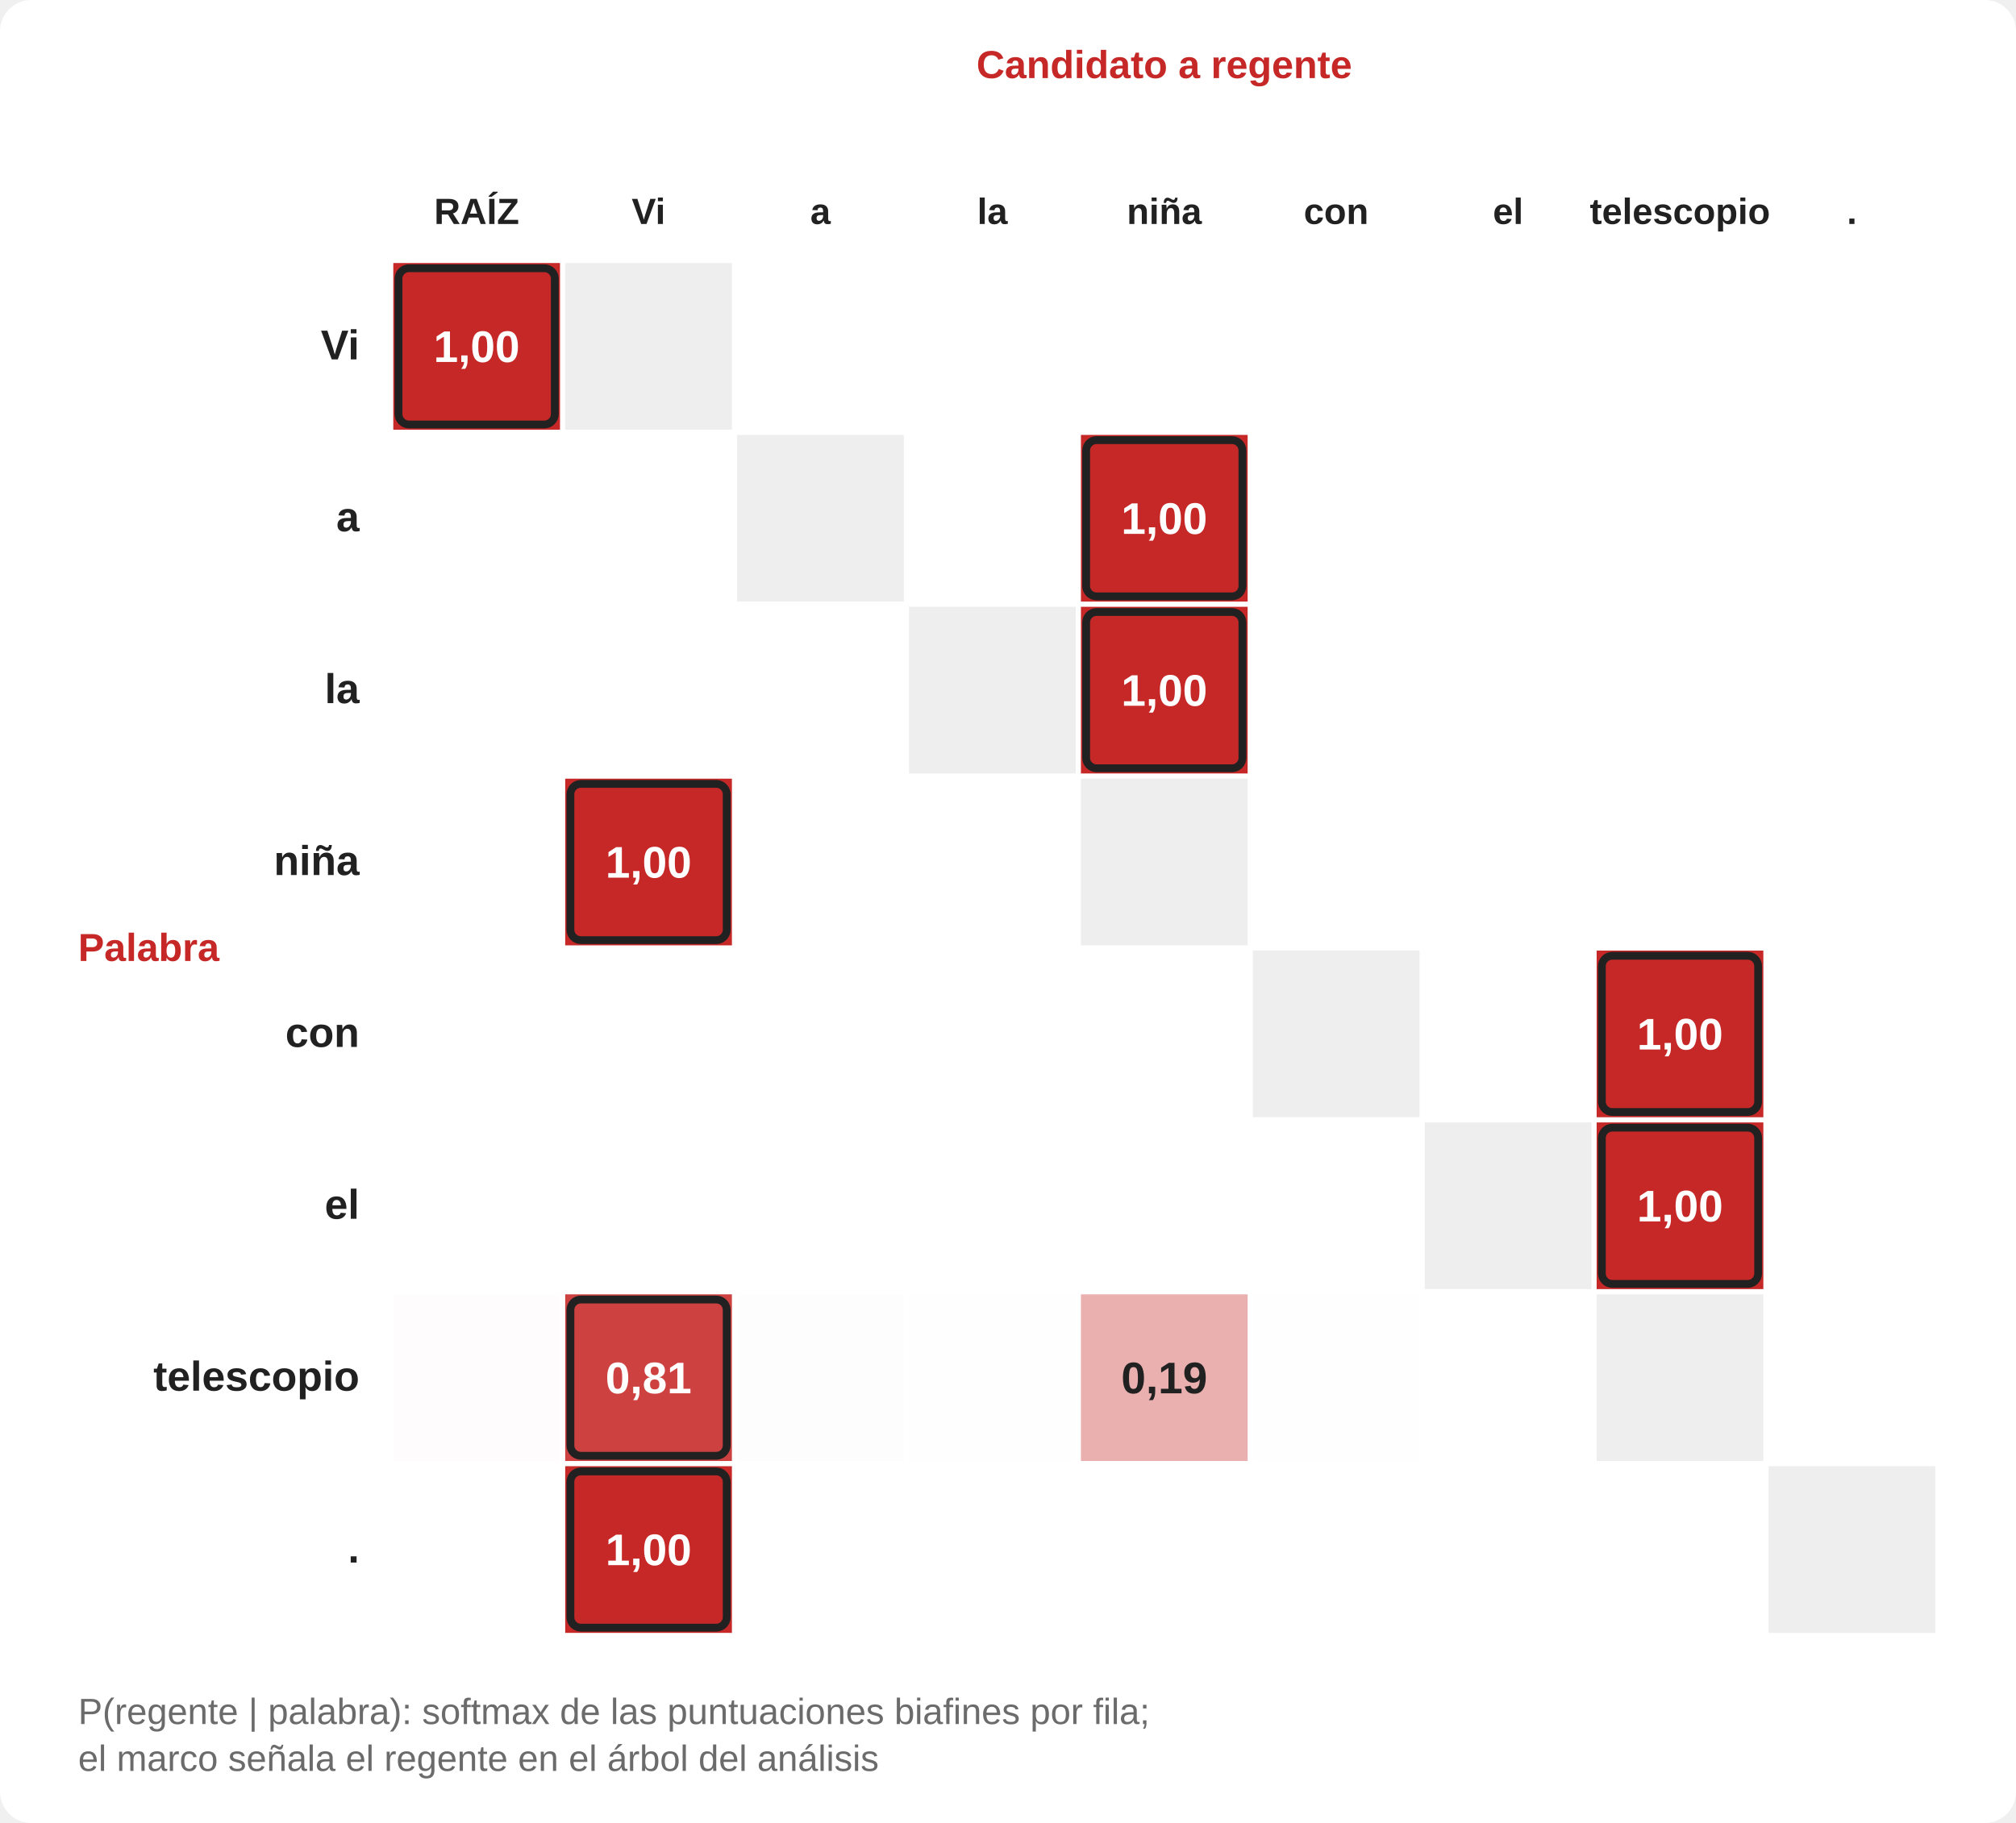
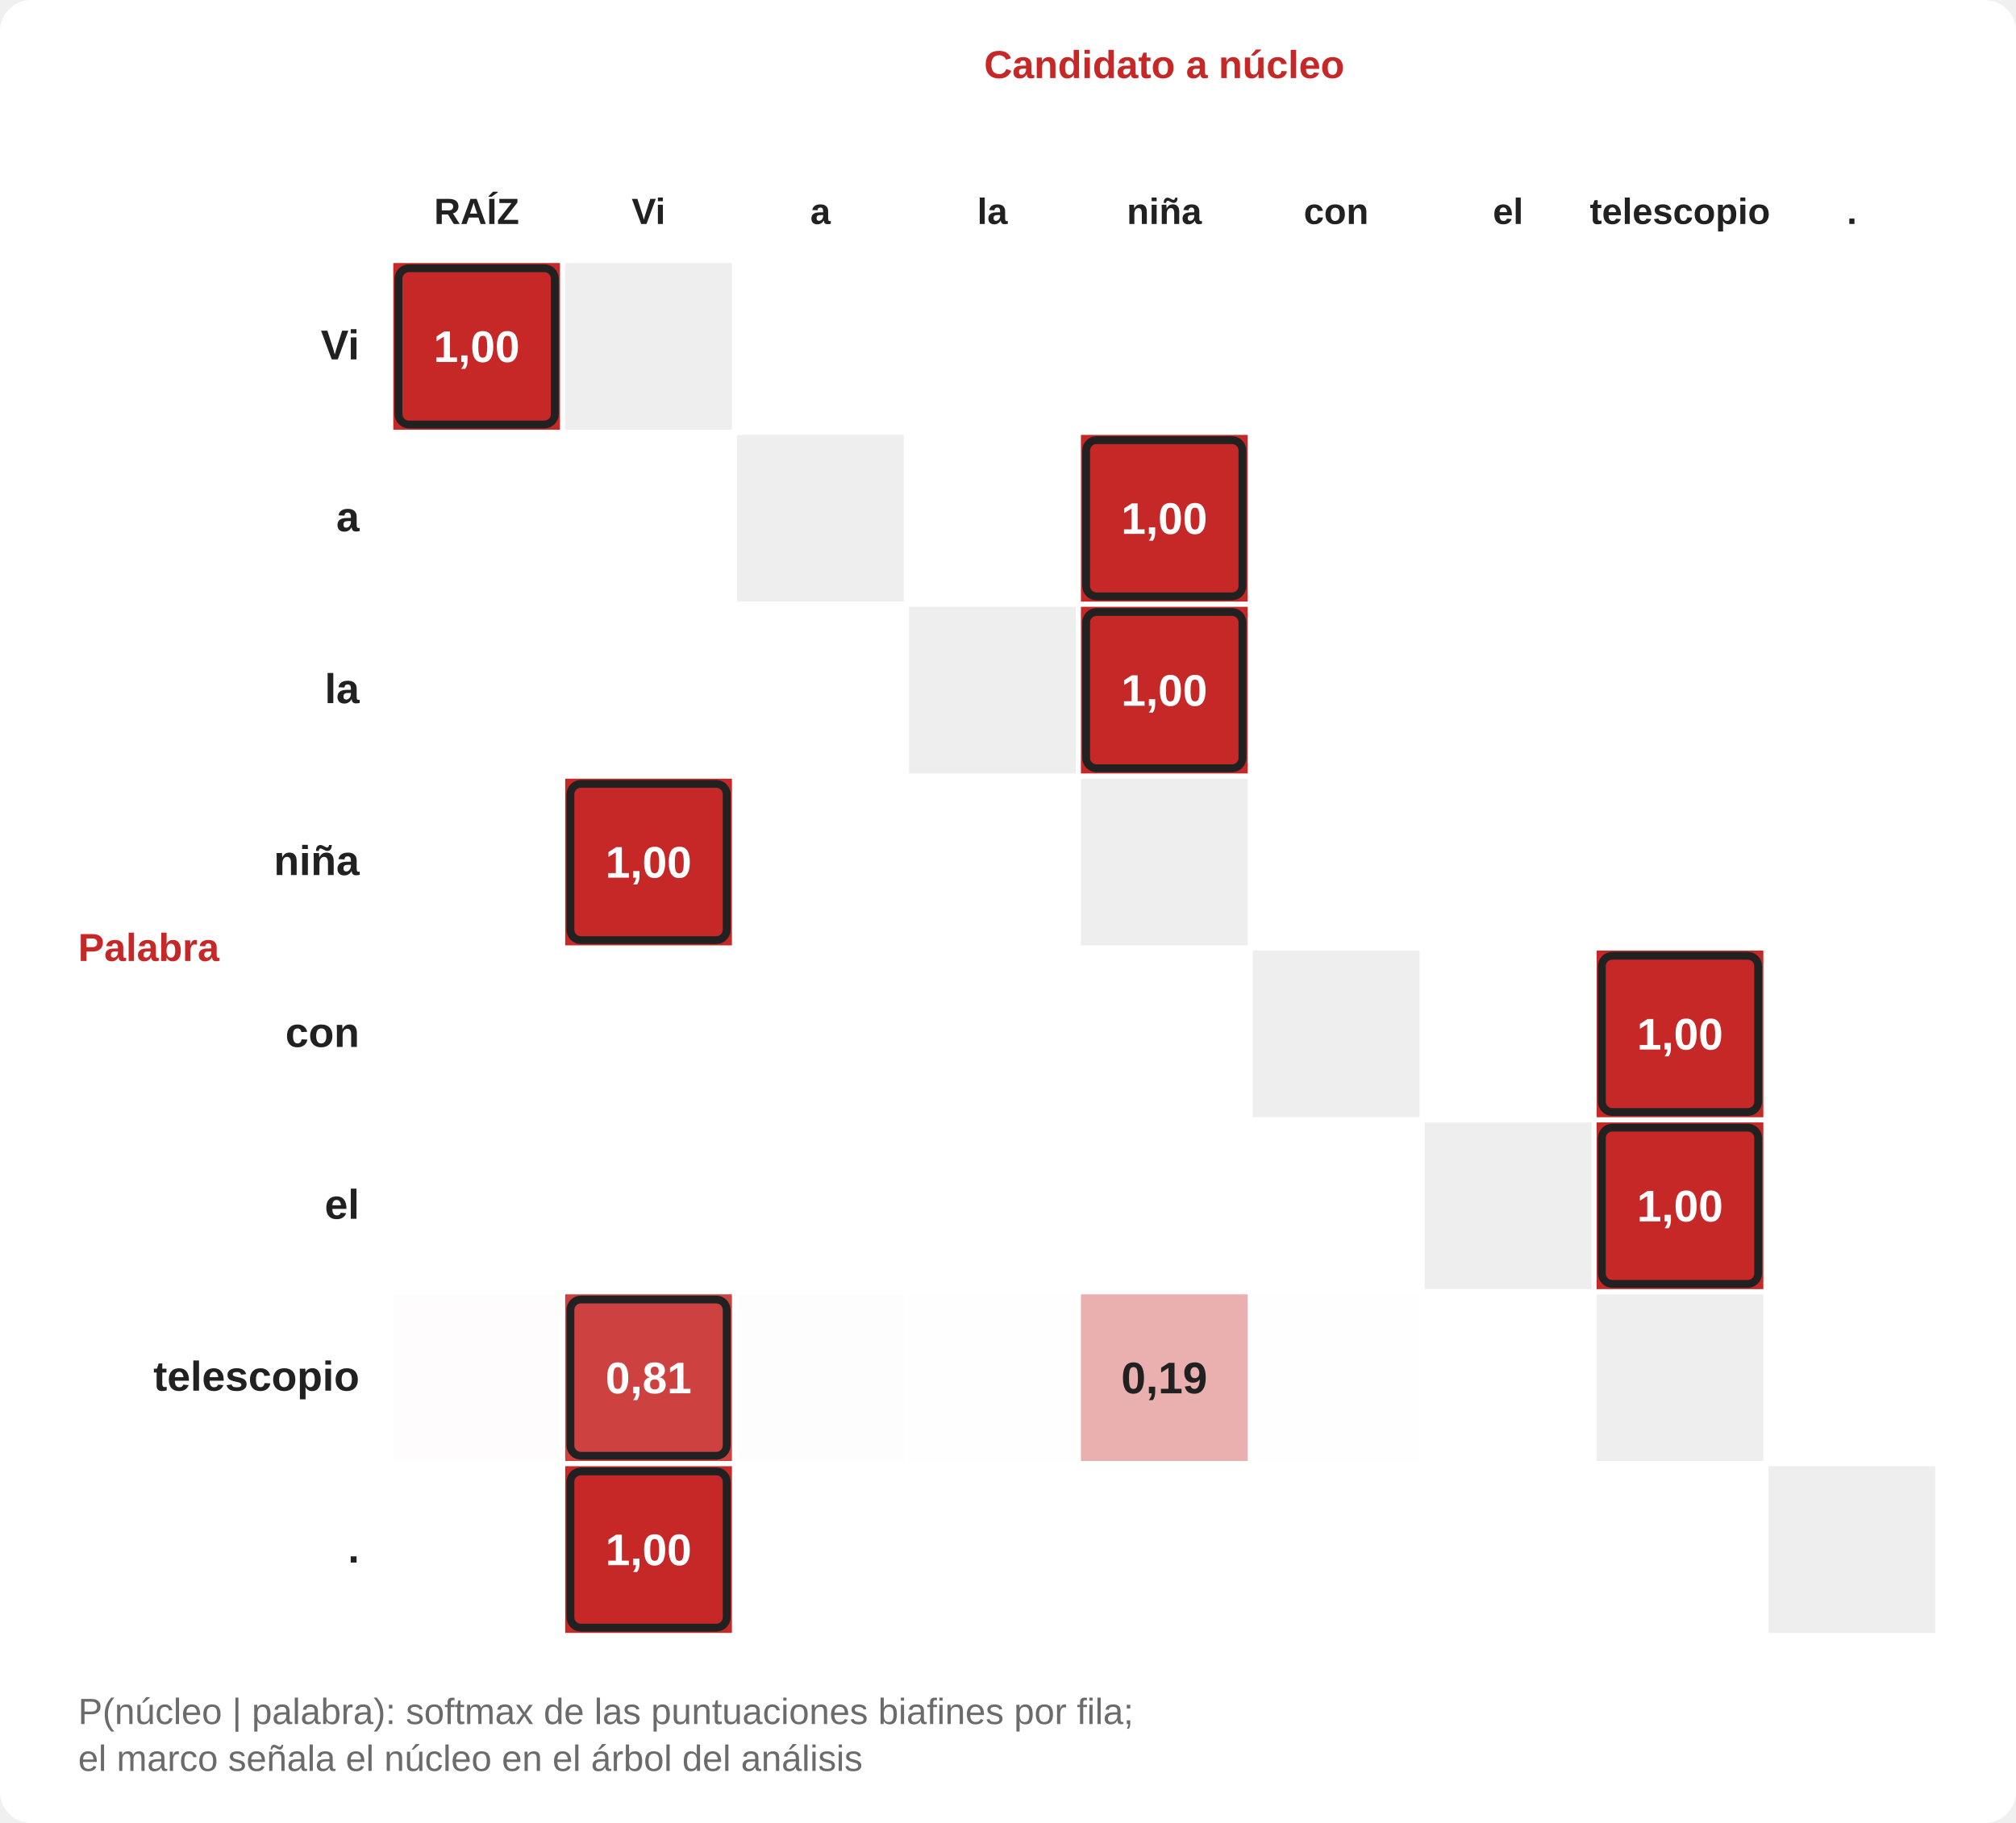
<svg xmlns="http://www.w3.org/2000/svg" viewBox="0 0 774 700" width="774" height="700" font-family="PT Sans, Source Sans Pro, Arial, sans-serif" role="img">
  <rect width="774" height="700" rx="12" fill="white" />
-   <text x="447.0" y="30.0" font-size="15" fill="#c62828" font-weight="bold" text-anchor="middle">Candidato a regente</text>
+   <text x="447.0" y="30.0" font-size="15" fill="#c62828" font-weight="bold" text-anchor="middle">Candidato a núcleo</text>
  <text x="30.0" y="369.0" font-size="15" fill="#c62828" font-weight="bold" text-anchor="start">Palabra</text>
  <text x="183.0" y="86.0" font-size="14" fill="#212121" font-weight="bold" text-anchor="middle">RAÍZ</text>
  <text x="249.0" y="86.0" font-size="14" fill="#212121" font-weight="bold" text-anchor="middle">Vi</text>
  <text x="315.0" y="86.0" font-size="14" fill="#212121" font-weight="bold" text-anchor="middle">a</text>
  <text x="381.0" y="86.0" font-size="14" fill="#212121" font-weight="bold" text-anchor="middle">la</text>
  <text x="447.0" y="86.0" font-size="14" fill="#212121" font-weight="bold" text-anchor="middle">niña</text>
  <text x="513.0" y="86.0" font-size="14" fill="#212121" font-weight="bold" text-anchor="middle">con</text>
  <text x="579.0" y="86.0" font-size="14" fill="#212121" font-weight="bold" text-anchor="middle">el</text>
  <text x="645.0" y="86.0" font-size="14" fill="#212121" font-weight="bold" text-anchor="middle">telescopio</text>
  <text x="711.0" y="86.0" font-size="14" fill="#212121" font-weight="bold" text-anchor="middle">.</text>
  <text x="138.0" y="138.0" font-size="16" fill="#212121" font-weight="bold" text-anchor="end">Vi</text>
  <rect x="151" y="101" width="64" height="64" fill="#c62828" fill-opacity="1.000" />
  <text x="183.0" y="139.0" font-size="17" fill="white" font-weight="bold" text-anchor="middle">1,00</text>
  <rect x="153" y="103" width="60" height="60" fill="none" stroke="#212121" stroke-width="3" rx="4" />
  <rect x="217" y="101" width="64" height="64" fill="#eeeeee" />
  <rect x="283" y="101" width="64" height="64" fill="#c62828" fill-opacity="0.000" />
  <rect x="349" y="101" width="64" height="64" fill="#c62828" fill-opacity="0.000" />
  <rect x="415" y="101" width="64" height="64" fill="#c62828" fill-opacity="0.001" />
  <rect x="481" y="101" width="64" height="64" fill="#c62828" fill-opacity="0.000" />
  <rect x="547" y="101" width="64" height="64" fill="#c62828" fill-opacity="0.000" />
  <rect x="613" y="101" width="64" height="64" fill="#c62828" fill-opacity="0.000" />
  <rect x="679" y="101" width="64" height="64" fill="#c62828" fill-opacity="0.000" />
  <text x="138.0" y="204.0" font-size="16" fill="#212121" font-weight="bold" text-anchor="end">a</text>
  <rect x="151" y="167" width="64" height="64" fill="#c62828" fill-opacity="0.000" />
  <rect x="217" y="167" width="64" height="64" fill="#c62828" fill-opacity="0.000" />
  <rect x="283" y="167" width="64" height="64" fill="#eeeeee" />
  <rect x="349" y="167" width="64" height="64" fill="#c62828" fill-opacity="0.000" />
  <rect x="415" y="167" width="64" height="64" fill="#c62828" fill-opacity="1.000" />
  <text x="447.0" y="205.0" font-size="17" fill="white" font-weight="bold" text-anchor="middle">1,00</text>
  <rect x="417" y="169" width="60" height="60" fill="none" stroke="#212121" stroke-width="3" rx="4" />
  <rect x="481" y="167" width="64" height="64" fill="#c62828" fill-opacity="0.000" />
  <rect x="547" y="167" width="64" height="64" fill="#c62828" fill-opacity="0.000" />
  <rect x="613" y="167" width="64" height="64" fill="#c62828" fill-opacity="0.000" />
  <rect x="679" y="167" width="64" height="64" fill="#c62828" fill-opacity="0.000" />
  <text x="138.0" y="270.0" font-size="16" fill="#212121" font-weight="bold" text-anchor="end">la</text>
  <rect x="151" y="233" width="64" height="64" fill="#c62828" fill-opacity="0.000" />
  <rect x="217" y="233" width="64" height="64" fill="#c62828" fill-opacity="0.000" />
  <rect x="283" y="233" width="64" height="64" fill="#c62828" fill-opacity="0.000" />
  <rect x="349" y="233" width="64" height="64" fill="#eeeeee" />
  <rect x="415" y="233" width="64" height="64" fill="#c62828" fill-opacity="1.000" />
  <text x="447.0" y="271.0" font-size="17" fill="white" font-weight="bold" text-anchor="middle">1,00</text>
  <rect x="417" y="235" width="60" height="60" fill="none" stroke="#212121" stroke-width="3" rx="4" />
  <rect x="481" y="233" width="64" height="64" fill="#c62828" fill-opacity="0.000" />
  <rect x="547" y="233" width="64" height="64" fill="#c62828" fill-opacity="0.000" />
  <rect x="613" y="233" width="64" height="64" fill="#c62828" fill-opacity="0.000" />
  <rect x="679" y="233" width="64" height="64" fill="#c62828" fill-opacity="0.000" />
  <text x="138.0" y="336.0" font-size="16" fill="#212121" font-weight="bold" text-anchor="end">niña</text>
  <rect x="151" y="299" width="64" height="64" fill="#c62828" fill-opacity="0.001" />
  <rect x="217" y="299" width="64" height="64" fill="#c62828" fill-opacity="1.000" />
  <text x="249.0" y="337.0" font-size="17" fill="white" font-weight="bold" text-anchor="middle">1,00</text>
  <rect x="219" y="301" width="60" height="60" fill="none" stroke="#212121" stroke-width="3" rx="4" />
  <rect x="283" y="299" width="64" height="64" fill="#c62828" fill-opacity="0.001" />
  <rect x="349" y="299" width="64" height="64" fill="#c62828" fill-opacity="0.000" />
  <rect x="415" y="299" width="64" height="64" fill="#eeeeee" />
  <rect x="481" y="299" width="64" height="64" fill="#c62828" fill-opacity="0.000" />
  <rect x="547" y="299" width="64" height="64" fill="#c62828" fill-opacity="0.000" />
  <rect x="613" y="299" width="64" height="64" fill="#c62828" fill-opacity="0.000" />
  <rect x="679" y="299" width="64" height="64" fill="#c62828" fill-opacity="0.000" />
  <text x="138.0" y="402.0" font-size="16" fill="#212121" font-weight="bold" text-anchor="end">con</text>
  <rect x="151" y="365" width="64" height="64" fill="#c62828" fill-opacity="0.000" />
  <rect x="217" y="365" width="64" height="64" fill="#c62828" fill-opacity="0.001" />
  <rect x="283" y="365" width="64" height="64" fill="#c62828" fill-opacity="0.000" />
  <rect x="349" y="365" width="64" height="64" fill="#c62828" fill-opacity="0.000" />
  <rect x="415" y="365" width="64" height="64" fill="#c62828" fill-opacity="0.001" />
  <rect x="481" y="365" width="64" height="64" fill="#eeeeee" />
  <rect x="547" y="365" width="64" height="64" fill="#c62828" fill-opacity="0.000" />
  <rect x="613" y="365" width="64" height="64" fill="#c62828" fill-opacity="1.000" />
  <text x="645.0" y="403.0" font-size="17" fill="white" font-weight="bold" text-anchor="middle">1,00</text>
  <rect x="615" y="367" width="60" height="60" fill="none" stroke="#212121" stroke-width="3" rx="4" />
  <rect x="679" y="365" width="64" height="64" fill="#c62828" fill-opacity="0.000" />
  <text x="138.0" y="468.0" font-size="16" fill="#212121" font-weight="bold" text-anchor="end">el</text>
  <rect x="151" y="431" width="64" height="64" fill="#c62828" fill-opacity="0.000" />
  <rect x="217" y="431" width="64" height="64" fill="#c62828" fill-opacity="0.000" />
  <rect x="283" y="431" width="64" height="64" fill="#c62828" fill-opacity="0.000" />
  <rect x="349" y="431" width="64" height="64" fill="#c62828" fill-opacity="0.000" />
  <rect x="415" y="431" width="64" height="64" fill="#c62828" fill-opacity="0.000" />
  <rect x="481" y="431" width="64" height="64" fill="#c62828" fill-opacity="0.000" />
  <rect x="547" y="431" width="64" height="64" fill="#eeeeee" />
  <rect x="613" y="431" width="64" height="64" fill="#c62828" fill-opacity="1.000" />
  <text x="645.0" y="469.0" font-size="17" fill="white" font-weight="bold" text-anchor="middle">1,00</text>
  <rect x="615" y="433" width="60" height="60" fill="none" stroke="#212121" stroke-width="3" rx="4" />
  <rect x="679" y="431" width="64" height="64" fill="#c62828" fill-opacity="0.000" />
  <text x="138.0" y="534.0" font-size="16" fill="#212121" font-weight="bold" text-anchor="end">telescopio</text>
  <rect x="151" y="497" width="64" height="64" fill="#c62828" fill-opacity="0.013" />
  <rect x="217" y="497" width="64" height="64" fill="#c62828" fill-opacity="0.882" />
  <text x="249.0" y="535.0" font-size="17" fill="white" font-weight="bold" text-anchor="middle">0,81</text>
  <rect x="219" y="499" width="60" height="60" fill="none" stroke="#212121" stroke-width="3" rx="4" />
  <rect x="283" y="497" width="64" height="64" fill="#c62828" fill-opacity="0.010" />
  <rect x="349" y="497" width="64" height="64" fill="#c62828" fill-opacity="0.004" />
  <rect x="415" y="497" width="64" height="64" fill="#c62828" fill-opacity="0.367" />
  <text x="447.0" y="535.0" font-size="17" fill="#212121" font-weight="bold" text-anchor="middle">0,19</text>
  <rect x="481" y="497" width="64" height="64" fill="#c62828" fill-opacity="0.005" />
  <rect x="547" y="497" width="64" height="64" fill="#c62828" fill-opacity="0.001" />
  <rect x="613" y="497" width="64" height="64" fill="#eeeeee" />
  <rect x="679" y="497" width="64" height="64" fill="#c62828" fill-opacity="0.001" />
  <text x="138.0" y="600.0" font-size="16" fill="#212121" font-weight="bold" text-anchor="end">.</text>
  <rect x="151" y="563" width="64" height="64" fill="#c62828" fill-opacity="0.000" />
  <rect x="217" y="563" width="64" height="64" fill="#c62828" fill-opacity="1.000" />
  <text x="249.0" y="601.0" font-size="17" fill="white" font-weight="bold" text-anchor="middle">1,00</text>
  <rect x="219" y="565" width="60" height="60" fill="none" stroke="#212121" stroke-width="3" rx="4" />
  <rect x="283" y="563" width="64" height="64" fill="#c62828" fill-opacity="0.000" />
  <rect x="349" y="563" width="64" height="64" fill="#c62828" fill-opacity="0.000" />
  <rect x="415" y="563" width="64" height="64" fill="#c62828" fill-opacity="0.001" />
  <rect x="481" y="563" width="64" height="64" fill="#c62828" fill-opacity="0.000" />
  <rect x="547" y="563" width="64" height="64" fill="#c62828" fill-opacity="0.000" />
  <rect x="613" y="563" width="64" height="64" fill="#c62828" fill-opacity="0.001" />
  <rect x="679" y="563" width="64" height="64" fill="#eeeeee" />
-   <text x="30.0" y="662.0" font-size="14" fill="#6b6b6b" text-anchor="start">P(regente | palabra): softmax de las puntuaciones biafines por fila;</text>
-   <text x="30.0" y="680.0" font-size="14" fill="#6b6b6b" text-anchor="start">el marco señala el regente en el árbol del análisis</text>
+   <text x="30.0" y="662.0" font-size="14" fill="#6b6b6b" text-anchor="start">P(núcleo | palabra): softmax de las puntuaciones biafines por fila;</text>
+   <text x="30.0" y="680.0" font-size="14" fill="#6b6b6b" text-anchor="start">el marco señala el núcleo en el árbol del análisis</text>
</svg>
